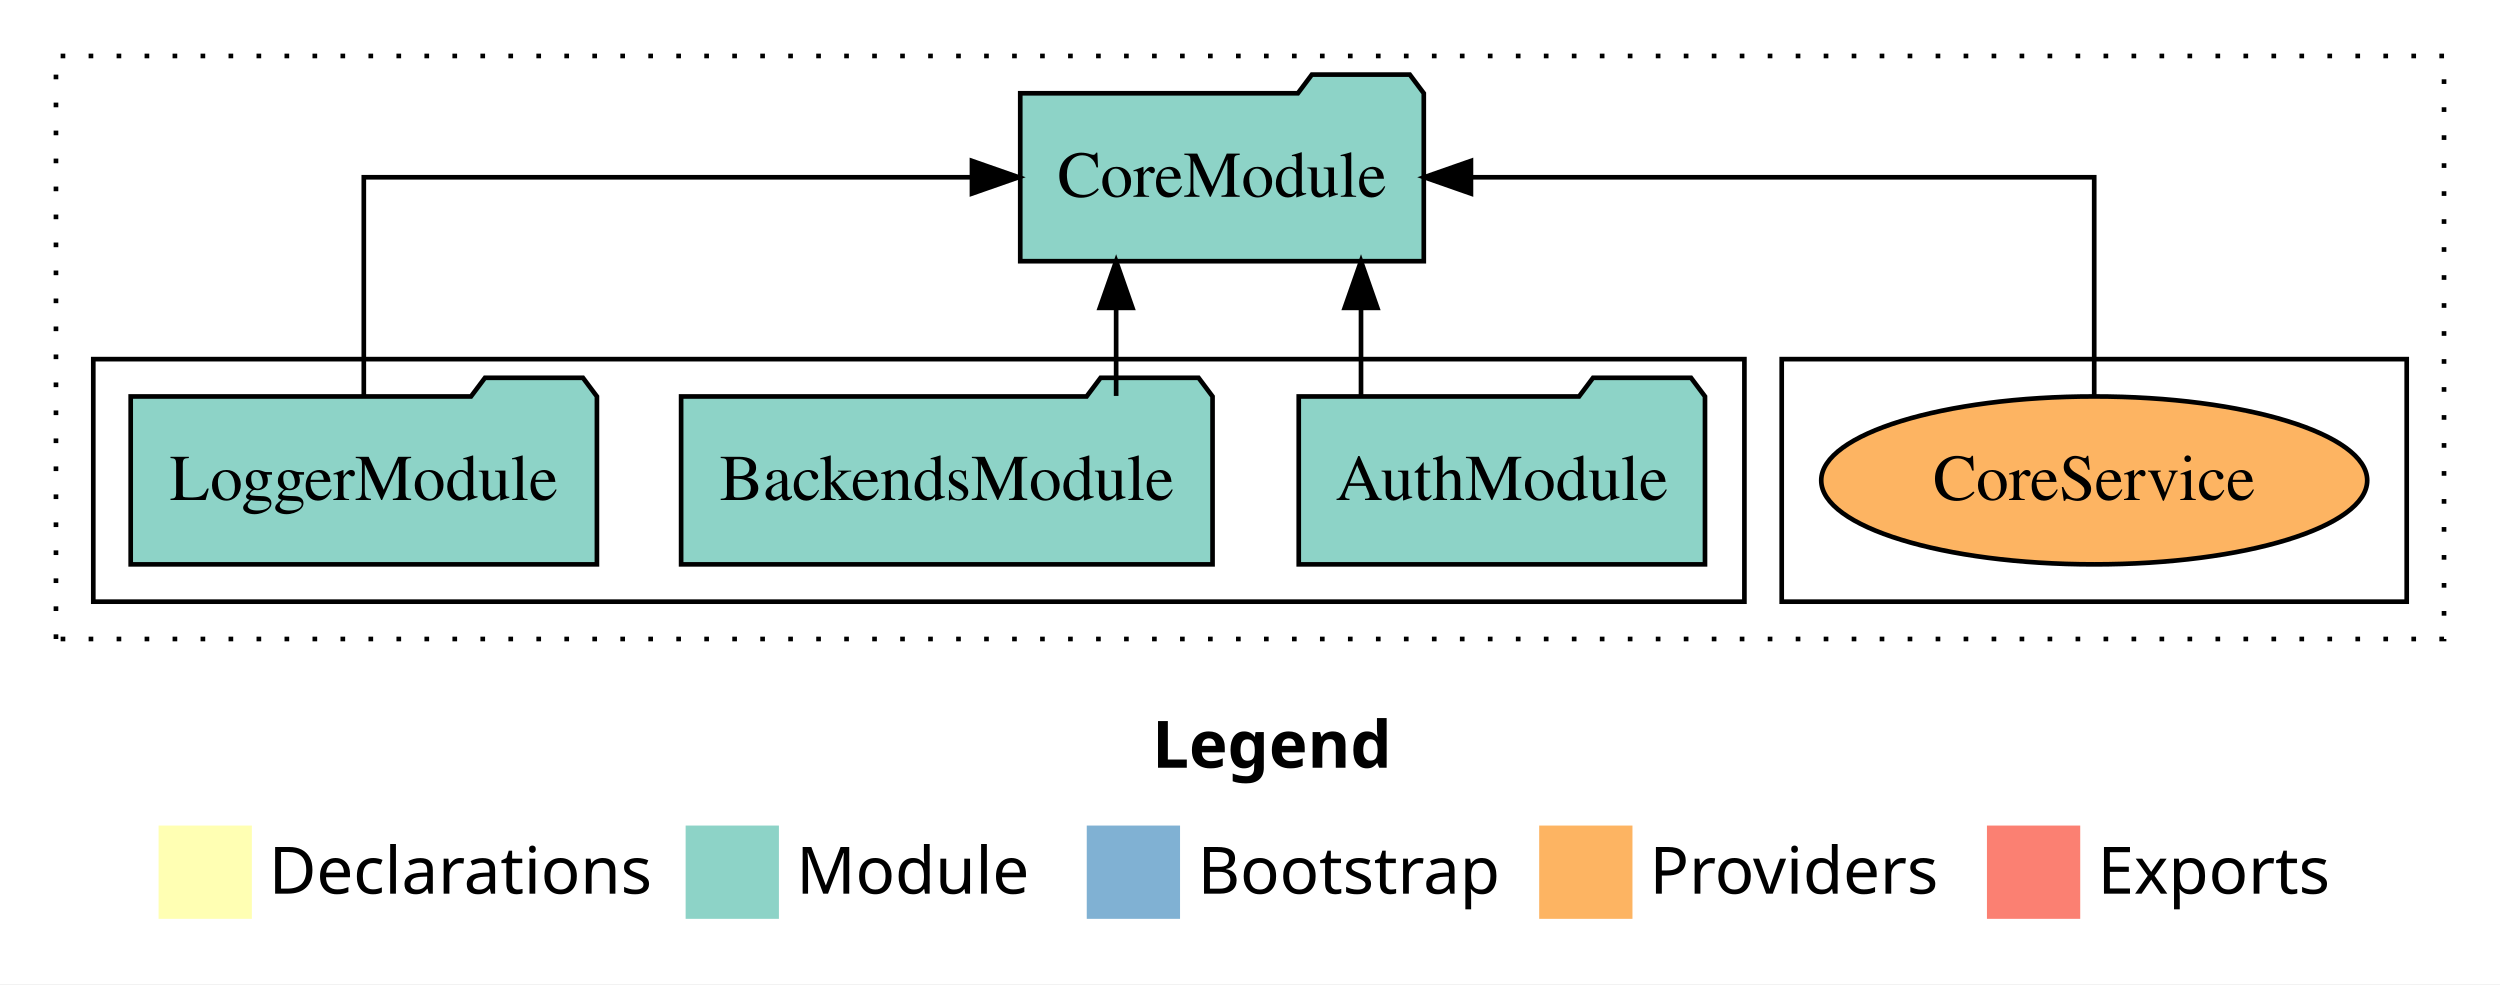
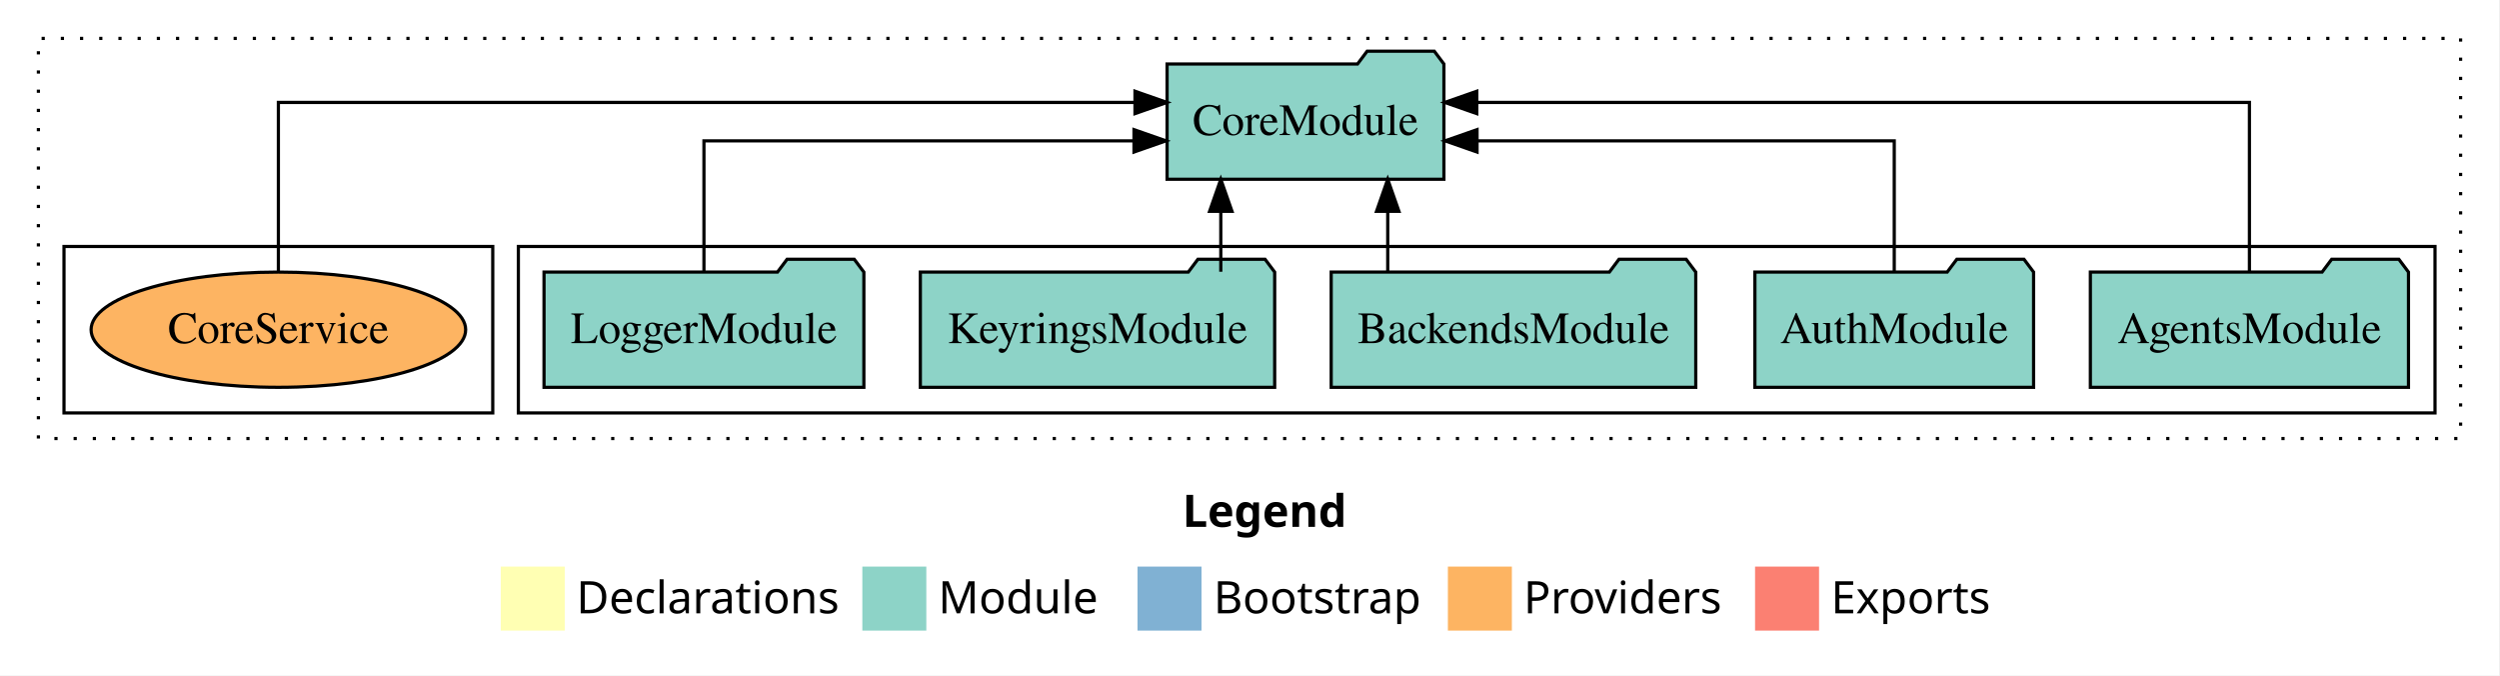
- <svg xmlns="http://www.w3.org/2000/svg" width="536pt" height="211pt" viewBox="0.00 0.00 536.00 211.00">
+ <svg xmlns="http://www.w3.org/2000/svg" width="781pt" height="211pt" viewBox="0.00 0.00 781.00 211.00">
  <g id="graph0" class="graph" transform="scale(1 1) rotate(0) translate(4 207)">
-     <polygon fill="white" stroke="transparent" points="-4,4 -4,-207 532,-207 532,4 -4,4" />
-     <text text-anchor="start" x="243.01" y="-42.4" font-family="Times-12" font-weight="bold" font-size="14.00">Legend</text>
-     <polygon fill="#ffffb3" stroke="transparent" points="30,-10 30,-30 50,-30 50,-10 30,-10" />
-     <text text-anchor="start" x="53.63" y="-15.4" font-family="Times-12" font-size="14.00">  Declarations</text>
-     <polygon fill="#8dd3c7" stroke="transparent" points="143,-10 143,-30 163,-30 163,-10 143,-10" />
-     <text text-anchor="start" x="166.73" y="-15.4" font-family="Times-12" font-size="14.00">  Module</text>
-     <polygon fill="#80b1d3" stroke="transparent" points="229,-10 229,-30 249,-30 249,-10 229,-10" />
-     <text text-anchor="start" x="252.78" y="-15.4" font-family="Times-12" font-size="14.00">  Bootstrap</text>
-     <polygon fill="#fdb462" stroke="transparent" points="326,-10 326,-30 346,-30 346,-10 326,-10" />
-     <text text-anchor="start" x="349.67" y="-15.4" font-family="Times-12" font-size="14.00">  Providers</text>
-     <polygon fill="#fb8072" stroke="transparent" points="422,-10 422,-30 442,-30 442,-10 422,-10" />
-     <text text-anchor="start" x="445.73" y="-15.4" font-family="Times-12" font-size="14.00">  Exports</text>
+     <polygon fill="white" stroke="transparent" points="-4,4 -4,-207 777,-207 777,4 -4,4" />
+     <text text-anchor="start" x="365.51" y="-42.4" font-family="Times-12" font-weight="bold" font-size="14.00">Legend</text>
+     <polygon fill="#ffffb3" stroke="transparent" points="152.5,-10 152.5,-30 172.5,-30 172.5,-10 152.5,-10" />
+     <text text-anchor="start" x="176.13" y="-15.4" font-family="Times-12" font-size="14.00">  Declarations</text>
+     <polygon fill="#8dd3c7" stroke="transparent" points="265.5,-10 265.5,-30 285.5,-30 285.5,-10 265.5,-10" />
+     <text text-anchor="start" x="289.23" y="-15.4" font-family="Times-12" font-size="14.00">  Module</text>
+     <polygon fill="#80b1d3" stroke="transparent" points="351.5,-10 351.5,-30 371.5,-30 371.5,-10 351.5,-10" />
+     <text text-anchor="start" x="375.28" y="-15.4" font-family="Times-12" font-size="14.00">  Bootstrap</text>
+     <polygon fill="#fdb462" stroke="transparent" points="448.5,-10 448.5,-30 468.5,-30 468.5,-10 448.5,-10" />
+     <text text-anchor="start" x="472.17" y="-15.4" font-family="Times-12" font-size="14.00">  Providers</text>
+     <polygon fill="#fb8072" stroke="transparent" points="544.5,-10 544.5,-30 564.5,-30 564.5,-10 544.5,-10" />
+     <text text-anchor="start" x="568.23" y="-15.4" font-family="Times-12" font-size="14.00">  Exports</text>
    <g id="clust1" class="cluster">
-       <polygon fill="none" stroke="black" stroke-dasharray="1,5" points="8,-70 8,-195 520,-195 520,-70 8,-70" />
+       <polygon fill="none" stroke="black" stroke-dasharray="1,5" points="8,-70 8,-195 765,-195 765,-70 8,-70" />
+     </g>
+     <g id="clust3" class="cluster">
+       <polygon fill="none" stroke="black" points="158,-78 158,-130 757,-130 757,-78 158,-78" />
    </g>
    <g id="clust6" class="cluster">
-       <polygon fill="none" stroke="black" points="378,-78 378,-130 512,-130 512,-78 378,-78" />
-     </g>
-     <g id="clust3" class="cluster">
-       <polygon fill="none" stroke="black" points="16,-78 16,-130 370,-130 370,-78 16,-78" />
+       <polygon fill="none" stroke="black" points="16,-78 16,-130 150,-130 150,-78 16,-78" />
    </g>
    <g id="node1" class="node">
-       <polygon fill="#8dd3c7" stroke="black" points="361.55,-122 358.55,-126 337.55,-126 334.55,-122 274.45,-122 274.45,-86 361.55,-86 361.55,-122" />
-       <text text-anchor="middle" x="318" y="-99.8" font-family="Times,serif" font-size="14.00">AuthModule</text>
+       <polygon fill="#8dd3c7" stroke="black" points="748.71,-122 745.71,-126 724.71,-126 721.71,-122 649.29,-122 649.29,-86 748.71,-86 748.71,-122" />
+       <text text-anchor="middle" x="699" y="-99.8" font-family="Times,serif" font-size="14.00">AgentsModule</text>
+     </g>
+     <g id="node6" class="node">
+       <polygon fill="#8dd3c7" stroke="black" points="447.26,-187 444.26,-191 423.26,-191 420.26,-187 360.74,-187 360.74,-151 447.26,-151 447.26,-187" />
+       <text text-anchor="middle" x="404" y="-164.8" font-family="Times,serif" font-size="14.00">CoreModule</text>
+     </g>
+     <g id="edge1" class="edge">
+       <path fill="none" stroke="black" d="M699,-122.28C699,-143.32 699,-175 699,-175 699,-175 457.53,-175 457.53,-175" />
+       <polygon fill="black" stroke="black" points="457.53,-171.5 447.53,-175 457.53,-178.5 457.53,-171.5" />
+     </g>
+     <g id="node2" class="node">
+       <polygon fill="#8dd3c7" stroke="black" points="631.55,-122 628.55,-126 607.55,-126 604.55,-122 544.45,-122 544.45,-86 631.55,-86 631.55,-122" />
+       <text text-anchor="middle" x="588" y="-99.8" font-family="Times,serif" font-size="14.00">AuthModule</text>
+     </g>
+     <g id="edge2" class="edge">
+       <path fill="none" stroke="black" d="M588,-122.02C588,-139.37 588,-163 588,-163 588,-163 457.61,-163 457.61,-163" />
+       <polygon fill="black" stroke="black" points="457.61,-159.5 447.61,-163 457.61,-166.5 457.61,-159.5" />
+     </g>
+     <g id="node3" class="node">
+       <polygon fill="#8dd3c7" stroke="black" points="525.97,-122 522.97,-126 501.97,-126 498.97,-122 412.03,-122 412.03,-86 525.97,-86 525.97,-122" />
+       <text text-anchor="middle" x="469" y="-99.8" font-family="Times,serif" font-size="14.00">BackendsModule</text>
+     </g>
+     <g id="edge3" class="edge">
+       <path fill="none" stroke="black" d="M429.7,-122.11C429.7,-122.11 429.7,-140.99 429.7,-140.99" />
+       <polygon fill="black" stroke="black" points="426.2,-140.99 429.7,-150.99 433.2,-140.99 426.2,-140.99" />
    </g>
    <g id="node4" class="node">
-       <polygon fill="#8dd3c7" stroke="black" points="301.26,-187 298.26,-191 277.26,-191 274.26,-187 214.74,-187 214.74,-151 301.26,-151 301.26,-187" />
-       <text text-anchor="middle" x="258" y="-164.8" font-family="Times,serif" font-size="14.00">CoreModule</text>
+       <polygon fill="#8dd3c7" stroke="black" points="394.37,-122 391.37,-126 370.37,-126 367.37,-122 283.63,-122 283.63,-86 394.37,-86 394.37,-122" />
+       <text text-anchor="middle" x="339" y="-99.8" font-family="Times,serif" font-size="14.00">KeyringsModule</text>
    </g>
-     <g id="edge1" class="edge">
-       <path fill="none" stroke="black" d="M287.8,-122.11C287.8,-122.11 287.8,-140.99 287.8,-140.99" />
-       <polygon fill="black" stroke="black" points="284.3,-140.99 287.8,-150.99 291.3,-140.99 284.3,-140.99" />
-     </g>
-     <g id="node2" class="node">
-       <polygon fill="#8dd3c7" stroke="black" points="255.97,-122 252.97,-126 231.97,-126 228.97,-122 142.03,-122 142.03,-86 255.97,-86 255.97,-122" />
-       <text text-anchor="middle" x="199" y="-99.8" font-family="Times,serif" font-size="14.00">BackendsModule</text>
-     </g>
-     <g id="edge2" class="edge">
-       <path fill="none" stroke="black" d="M235.3,-122.11C235.3,-122.11 235.3,-140.99 235.3,-140.99" />
-       <polygon fill="black" stroke="black" points="231.8,-140.99 235.3,-150.99 238.8,-140.99 231.8,-140.99" />
-     </g>
-     <g id="node3" class="node">
-       <polygon fill="#8dd3c7" stroke="black" points="123.98,-122 120.98,-126 99.98,-126 96.98,-122 24.02,-122 24.02,-86 123.98,-86 123.98,-122" />
-       <text text-anchor="middle" x="74" y="-99.8" font-family="Times,serif" font-size="14.00">LoggerModule</text>
-     </g>
-     <g id="edge3" class="edge">
-       <path fill="none" stroke="black" d="M74,-122.11C74,-141.34 74,-169 74,-169 74,-169 204.39,-169 204.39,-169" />
-       <polygon fill="black" stroke="black" points="204.39,-172.5 214.39,-169 204.39,-165.5 204.39,-172.5" />
+     <g id="edge4" class="edge">
+       <path fill="none" stroke="black" d="M377.53,-122.11C377.53,-122.11 377.53,-140.99 377.53,-140.99" />
+       <polygon fill="black" stroke="black" points="374.03,-140.99 377.53,-150.99 381.03,-140.99 374.03,-140.99" />
    </g>
    <g id="node5" class="node">
-       <ellipse fill="#fdb462" stroke="black" cx="445" cy="-104" rx="58.53" ry="18" />
-       <text text-anchor="middle" x="445" y="-99.8" font-family="Times,serif" font-size="14.00">CoreService</text>
+       <polygon fill="#8dd3c7" stroke="black" points="265.98,-122 262.98,-126 241.98,-126 238.98,-122 166.02,-122 166.02,-86 265.98,-86 265.98,-122" />
+       <text text-anchor="middle" x="216" y="-99.8" font-family="Times,serif" font-size="14.00">LoggerModule</text>
    </g>
-     <g id="edge4" class="edge">
-       <path fill="none" stroke="black" d="M445,-122.11C445,-141.34 445,-169 445,-169 445,-169 311.37,-169 311.37,-169" />
-       <polygon fill="black" stroke="black" points="311.37,-165.5 301.37,-169 311.37,-172.5 311.37,-165.5" />
+     <g id="edge5" class="edge">
+       <path fill="none" stroke="black" d="M216,-122.02C216,-139.37 216,-163 216,-163 216,-163 350.4,-163 350.4,-163" />
+       <polygon fill="black" stroke="black" points="350.4,-166.5 360.4,-163 350.4,-159.5 350.4,-166.5" />
+     </g>
+     <g id="node7" class="node">
+       <ellipse fill="#fdb462" stroke="black" cx="83" cy="-104" rx="58.53" ry="18" />
+       <text text-anchor="middle" x="83" y="-99.8" font-family="Times,serif" font-size="14.00">CoreService</text>
+     </g>
+     <g id="edge6" class="edge">
+       <path fill="none" stroke="black" d="M83,-122.28C83,-143.32 83,-175 83,-175 83,-175 350.71,-175 350.71,-175" />
+       <polygon fill="black" stroke="black" points="350.71,-178.5 360.71,-175 350.71,-171.5 350.71,-178.5" />
    </g>
  </g>
</svg>
